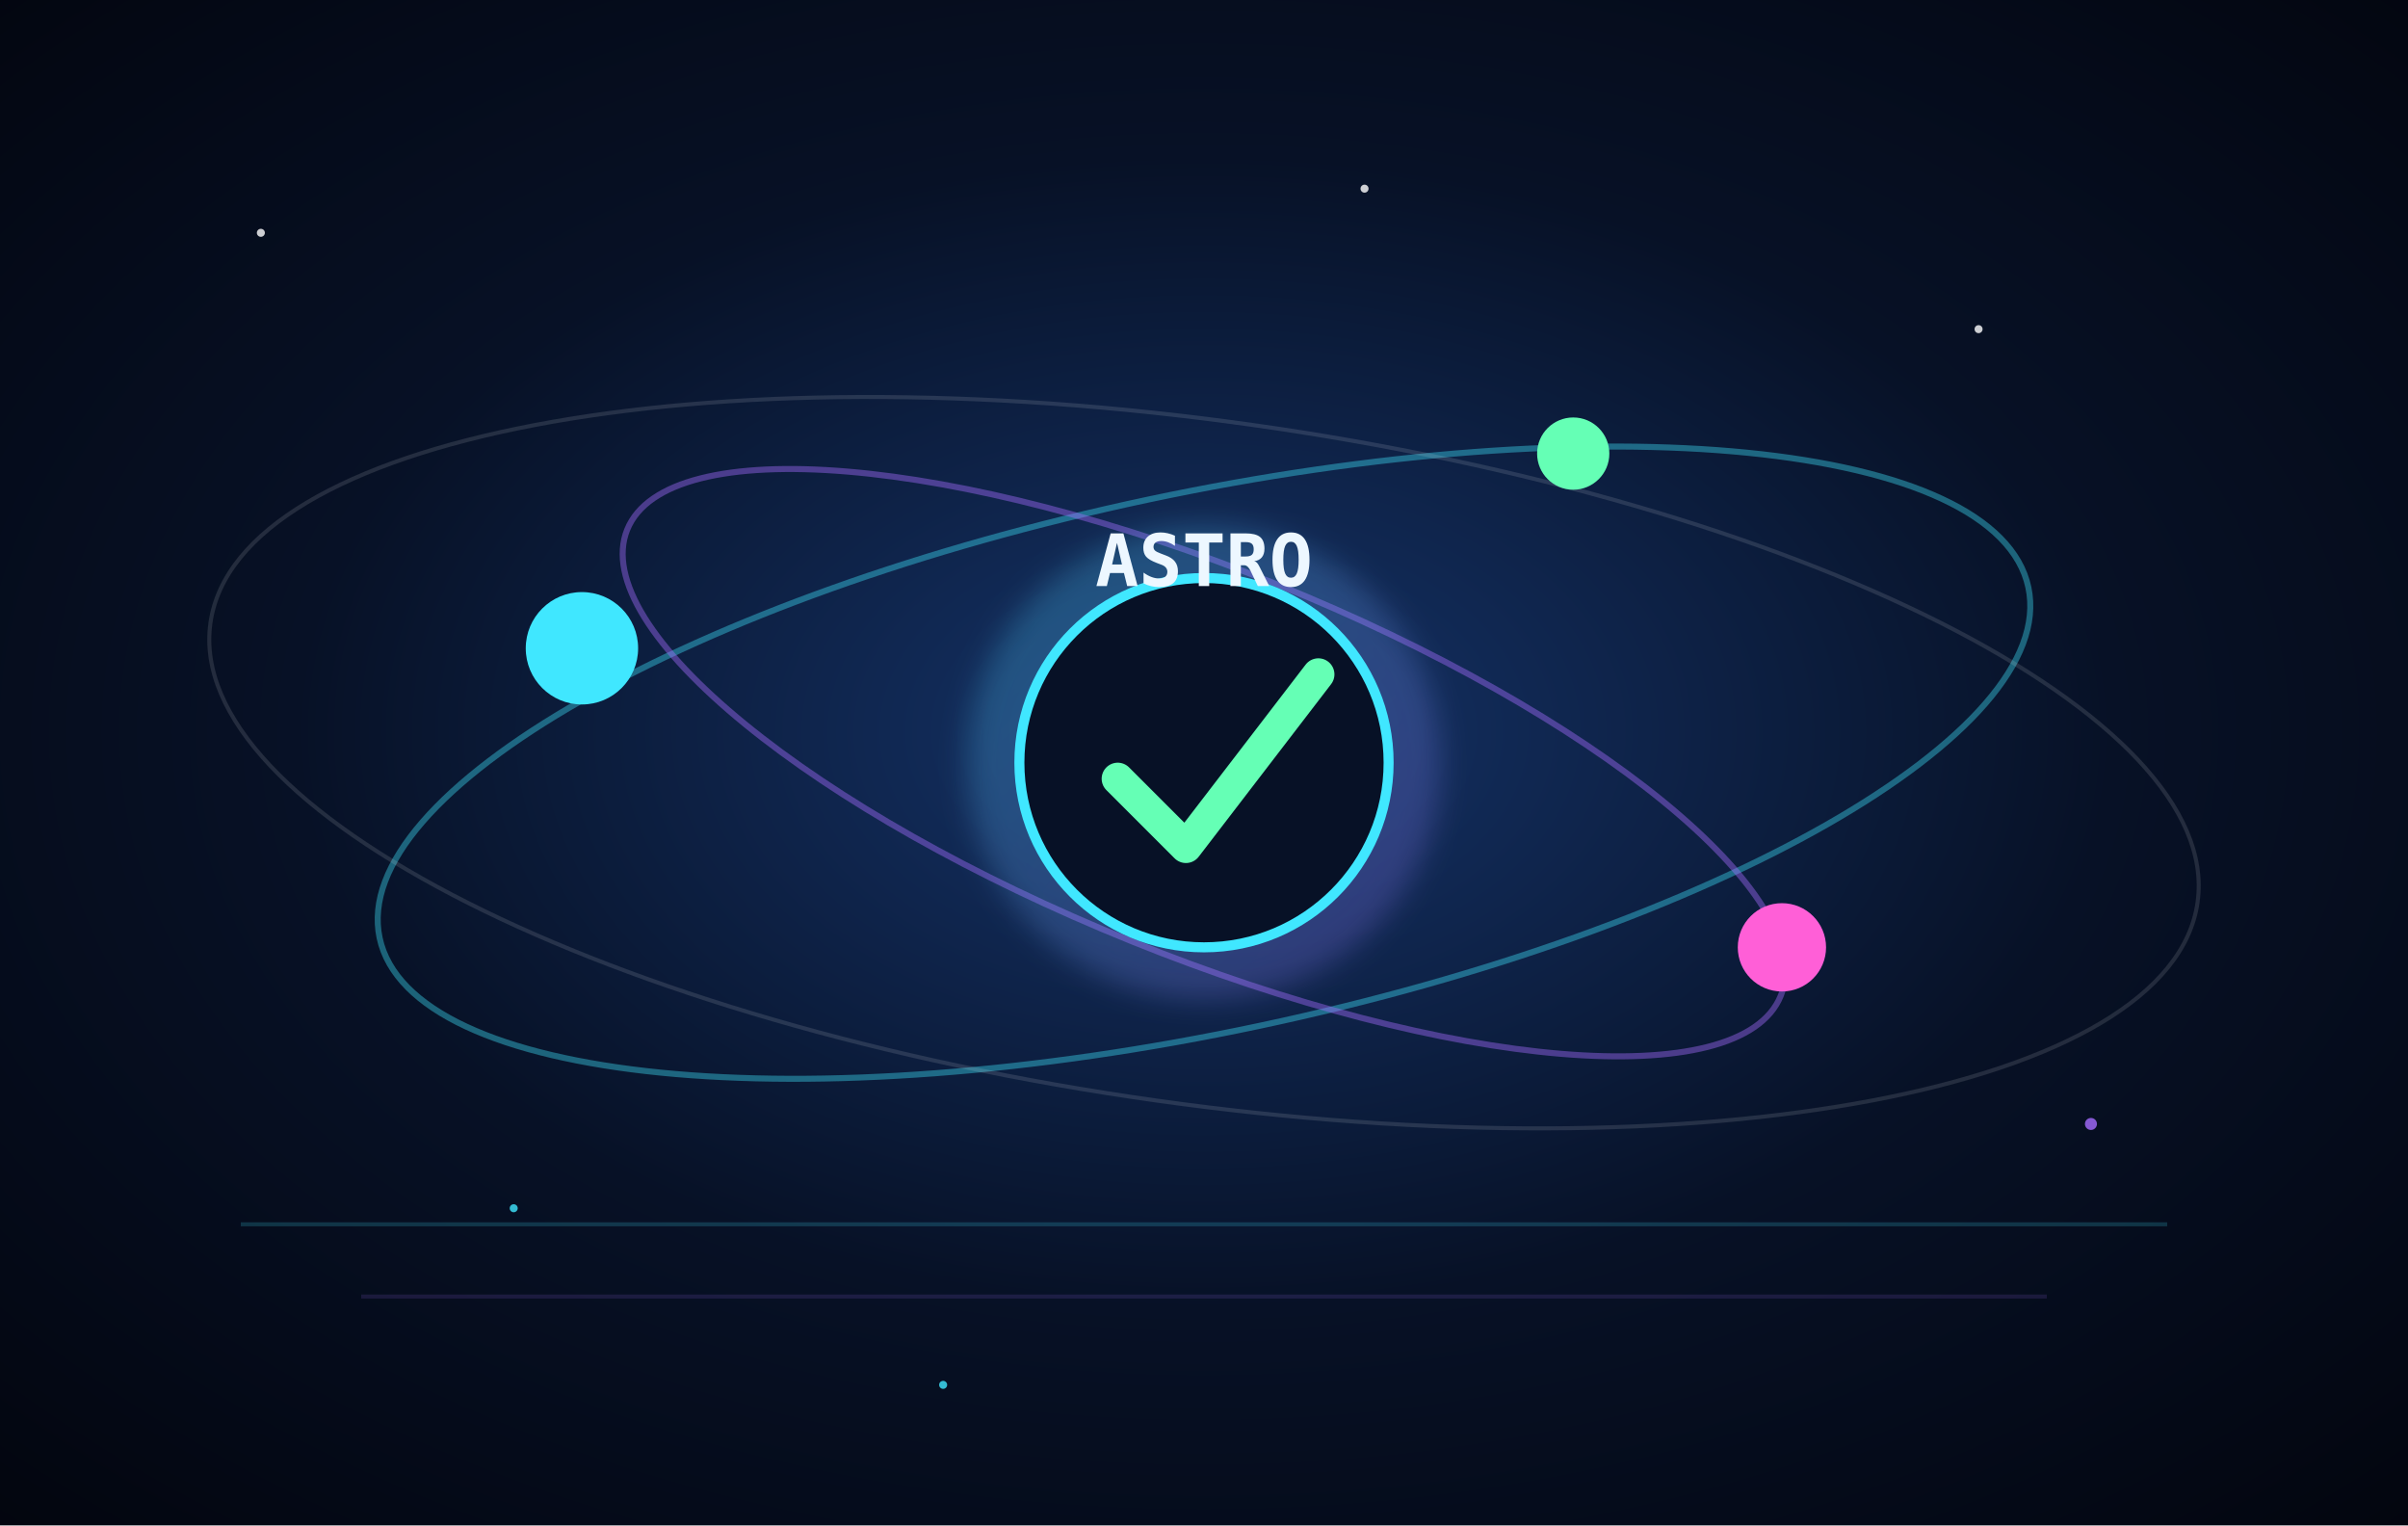
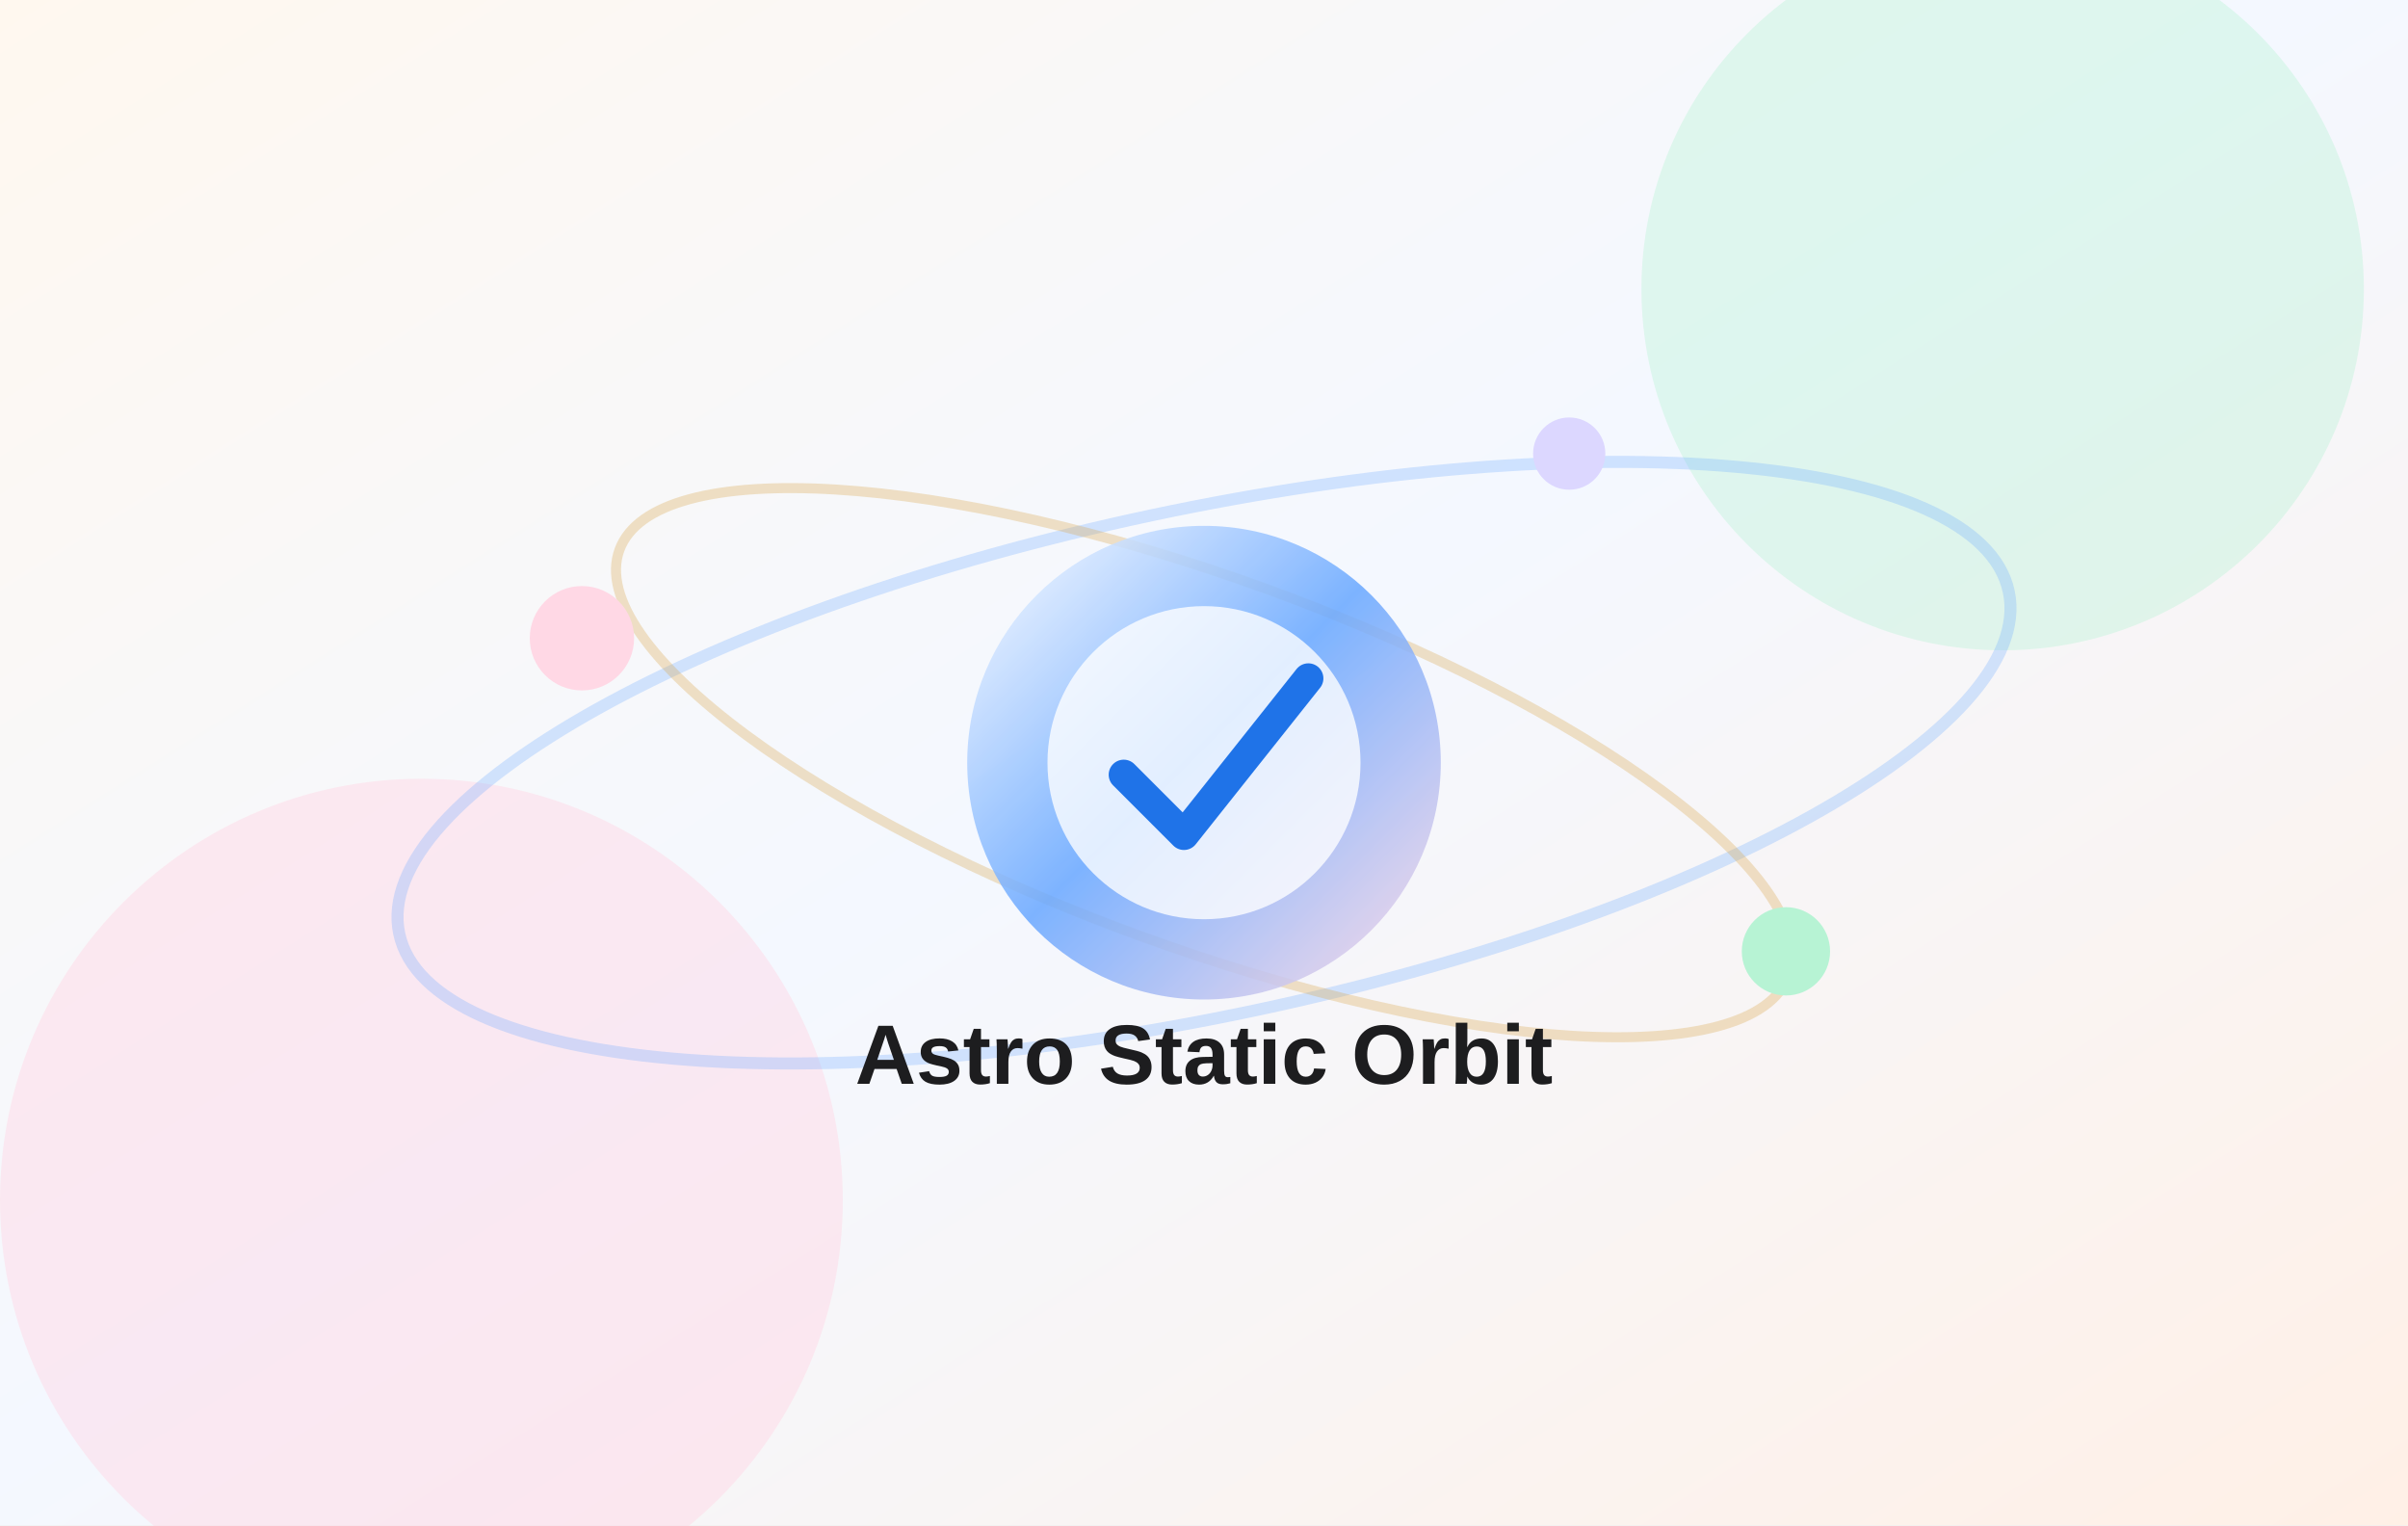
- <svg xmlns="http://www.w3.org/2000/svg" viewBox="0 0 1200 760" role="img" aria-label="围绕代码核心运行的 Astro 静态站轨道图">
+ <svg xmlns="http://www.w3.org/2000/svg" viewBox="0 0 1200 760" role="img" aria-label="柔和浅色界面中的 Astro 静态站轨道图">
  <defs>
-     <radialGradient id="bg" cx="50%" cy="48%" r="78%">
-       <stop offset="0" stop-color="#15346a" />
-       <stop offset=".48" stop-color="#071126" />
-       <stop offset="1" stop-color="#02030a" />
-     </radialGradient>
-     <linearGradient id="glow" x1="0" y1="0" x2="1" y2="1">
-       <stop offset="0" stop-color="#40e7ff" />
-       <stop offset="1" stop-color="#a56bff" />
+     <linearGradient id="bg" x1="0" y1="0" x2="1" y2="1">
+       <stop offset="0" stop-color="#fff8ef" />
+       <stop offset=".48" stop-color="#f4f8ff" />
+       <stop offset="1" stop-color="#fff0e6" />
    </linearGradient>
-     <filter id="blur">
-       <feGaussianBlur stdDeviation="7" />
-     </filter>
+     <linearGradient id="orb" x1="0" y1="0" x2="1" y2="1">
+       <stop offset="0" stop-color="#ffffff" />
+       <stop offset=".48" stop-color="#6aa8ff" />
+       <stop offset="1" stop-color="#ffd8e5" />
+     </linearGradient>
  </defs>
  <rect width="1200" height="760" fill="url(#bg)" />
-   <g opacity=".8">
-     <circle cx="130" cy="116" r="2" fill="#fff" />
-     <circle cx="256" cy="602" r="2" fill="#40e7ff" />
-     <circle cx="986" cy="164" r="2" fill="#fff" />
-     <circle cx="1042" cy="560" r="3" fill="#a56bff" />
-     <circle cx="680" cy="94" r="2" fill="#fff" />
-     <circle cx="470" cy="690" r="2" fill="#40e7ff" />
-   </g>
-   <ellipse cx="600" cy="380" rx="420" ry="134" fill="none" stroke="#40e7ff" stroke-width="3" opacity=".38" transform="rotate(-12 600 380)" />
-   <ellipse cx="600" cy="380" rx="310" ry="96" fill="none" stroke="#a56bff" stroke-width="3" opacity=".42" transform="rotate(22 600 380)" />
-   <ellipse cx="600" cy="380" rx="500" ry="170" fill="none" stroke="#ffffff" stroke-width="2" opacity=".12" transform="rotate(8 600 380)" />
-   <circle cx="600" cy="380" r="118" fill="url(#glow)" opacity=".24" filter="url(#blur)" />
-   <circle cx="600" cy="380" r="92" fill="#071126" stroke="#40e7ff" stroke-width="5" />
-   <path d="M557 388l34 34 66-86" fill="none" stroke="#65ffb5" stroke-width="16" stroke-linecap="round" stroke-linejoin="round" />
-   <text x="600" y="292" text-anchor="middle" fill="#edf7ff" font-size="36" font-family="monospace" font-weight="700">ASTRO</text>
-   <circle cx="290" cy="323" r="28" fill="#40e7ff" />
-   <circle cx="888" cy="472" r="22" fill="#ff5fd7" />
-   <circle cx="784" cy="226" r="18" fill="#65ffb5" />
-   <path d="M120 610h960" stroke="#40e7ff" stroke-width="2" opacity=".18" />
-   <path d="M180 646h840" stroke="#a56bff" stroke-width="2" opacity=".14" />
+   <circle cx="998" cy="144" r="180" fill="#b7f3d4" opacity=".38" />
+   <circle cx="210" cy="598" r="210" fill="#ffd8e5" opacity=".48" />
+   <ellipse cx="600" cy="380" rx="410" ry="126" fill="none" stroke="#6aa8ff" stroke-width="6" opacity=".28" transform="rotate(-12 600 380)" />
+   <ellipse cx="600" cy="380" rx="310" ry="92" fill="none" stroke="#d9a84f" stroke-width="5" opacity=".32" transform="rotate(20 600 380)" />
+   <circle cx="600" cy="380" r="118" fill="url(#orb)" opacity=".86" />
+   <circle cx="600" cy="380" r="78" fill="#fff" opacity=".78" />
+   <path d="M560 386l30 30 62-78" fill="none" stroke="#1f73e8" stroke-width="15" stroke-linecap="round" stroke-linejoin="round" />
+   <circle cx="290" cy="318" r="26" fill="#ffd8e5" />
+   <circle cx="890" cy="474" r="22" fill="#b7f3d4" />
+   <circle cx="782" cy="226" r="18" fill="#dcd7ff" />
+   <text x="600" y="540" text-anchor="middle" fill="#1d1d1f" font-size="42" font-family="Arial, sans-serif" font-weight="700">Astro Static Orbit</text>
</svg>
